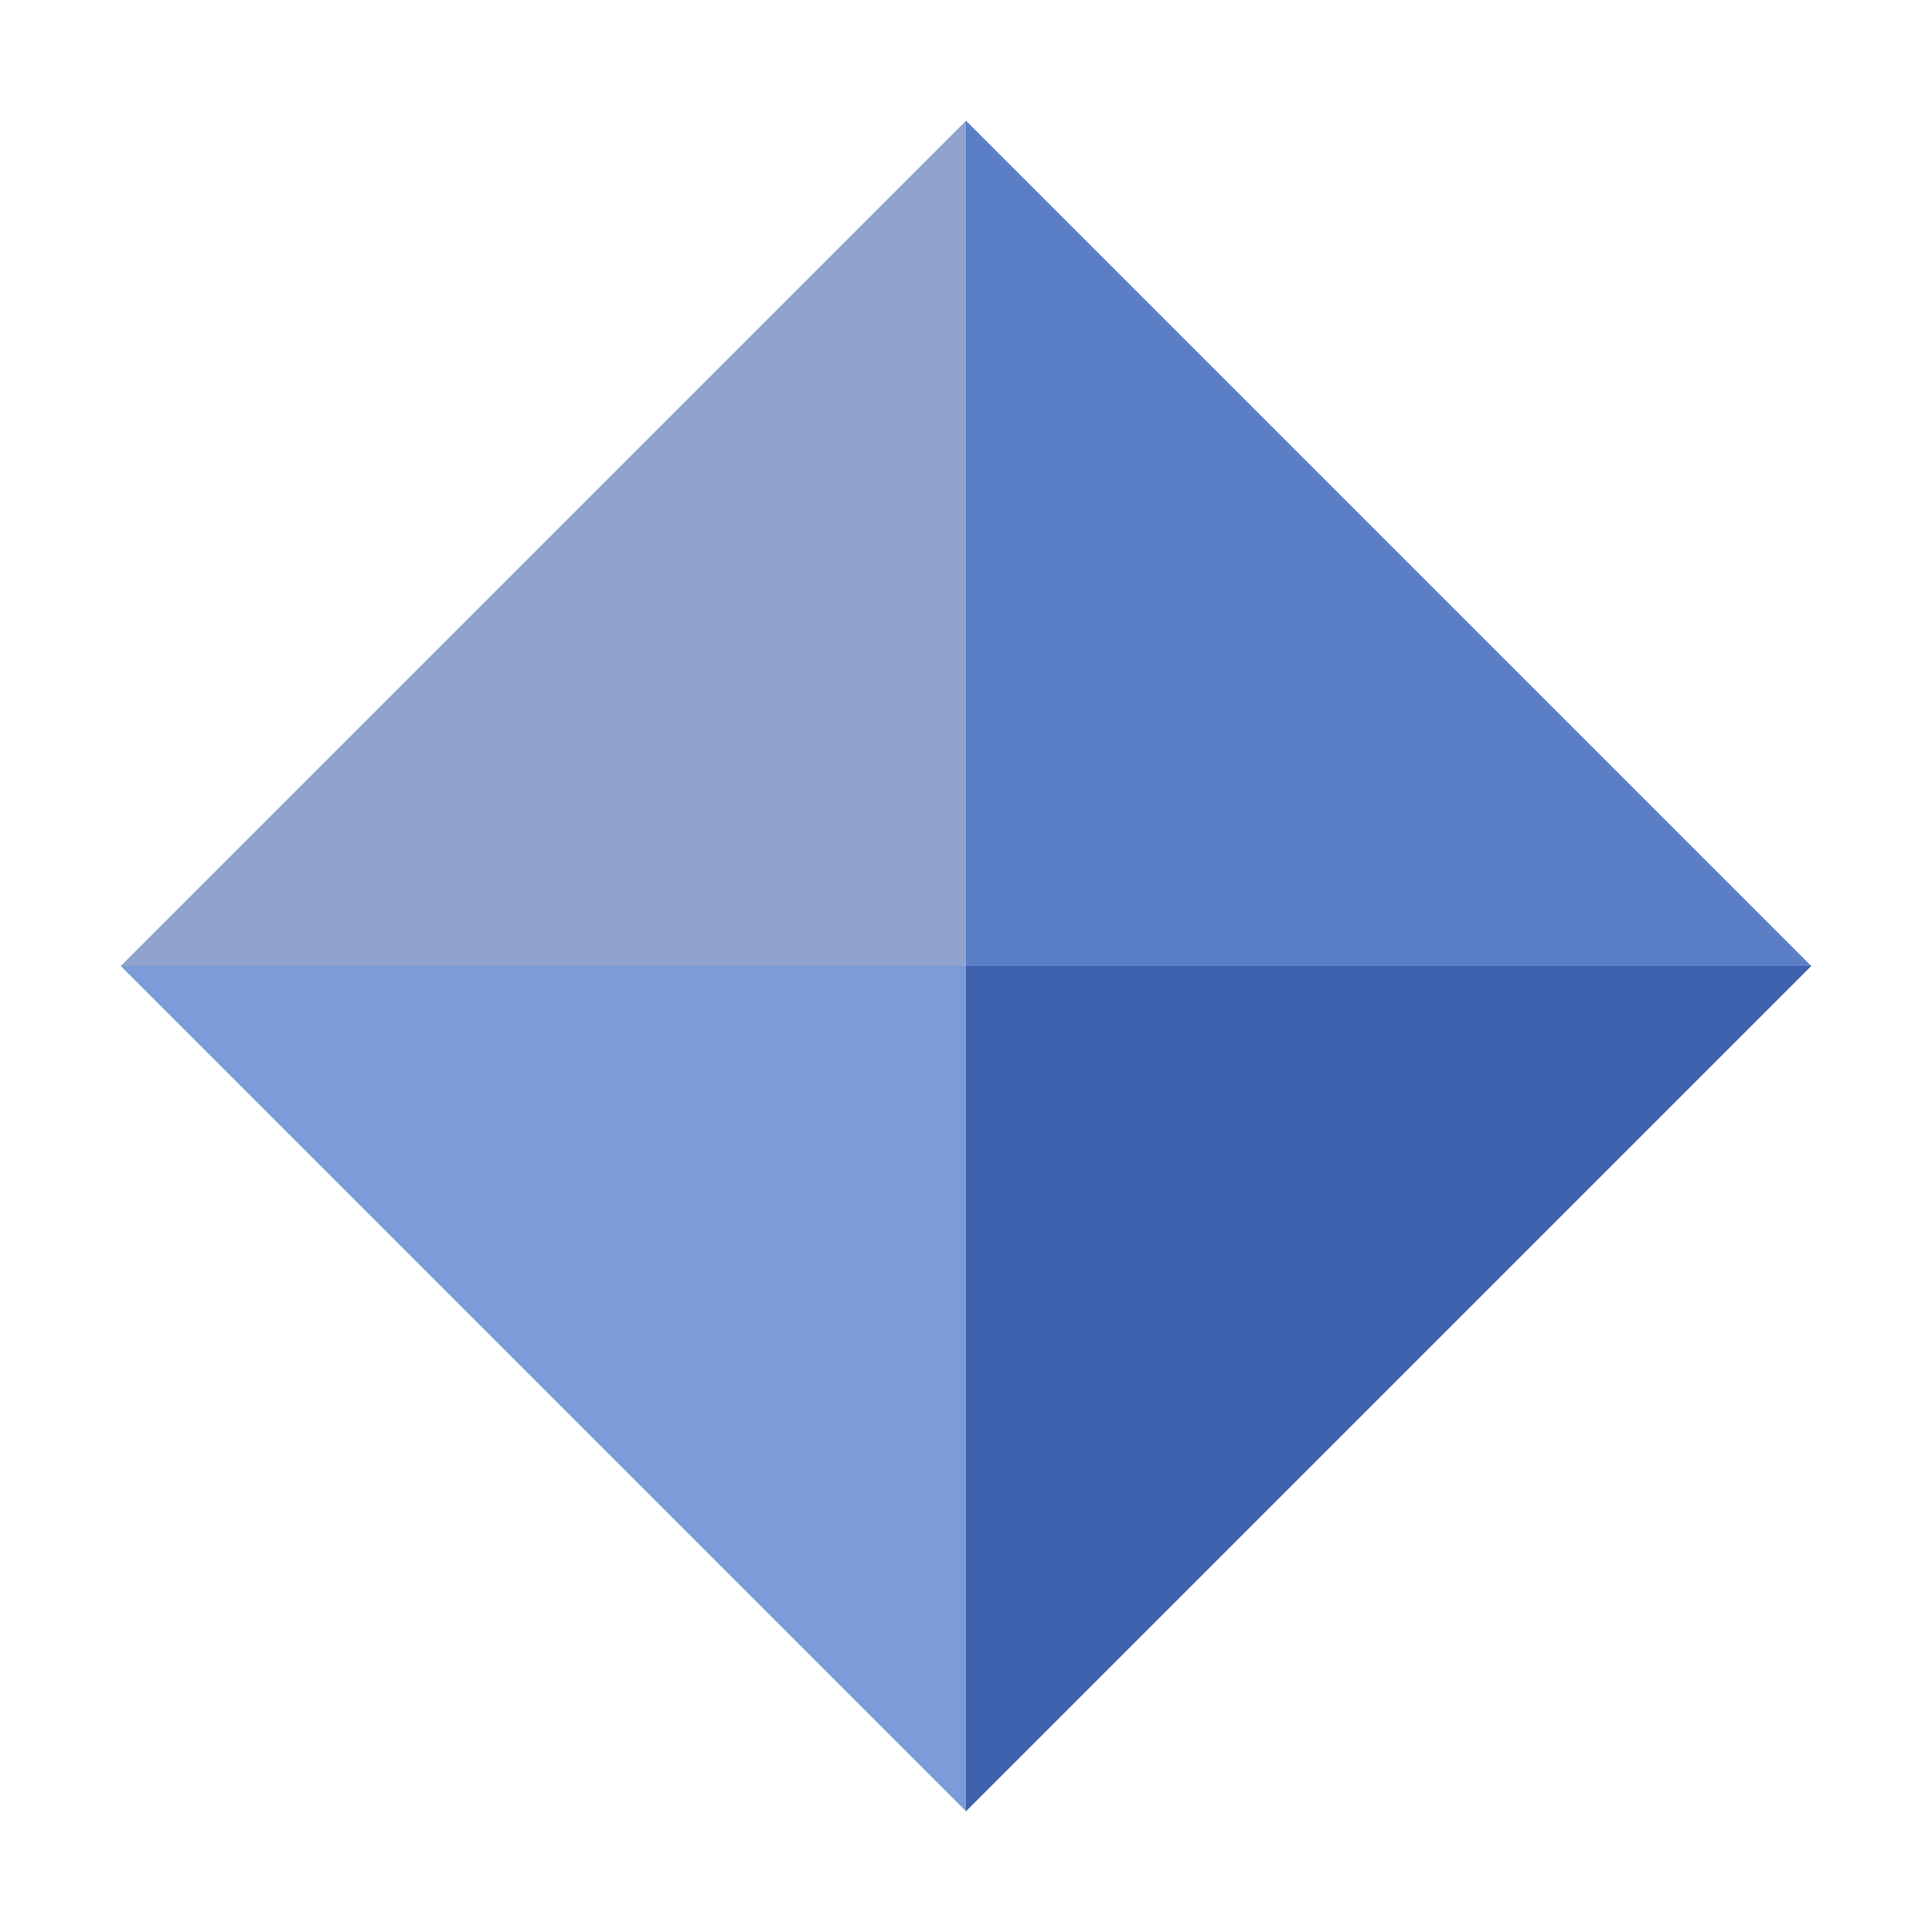
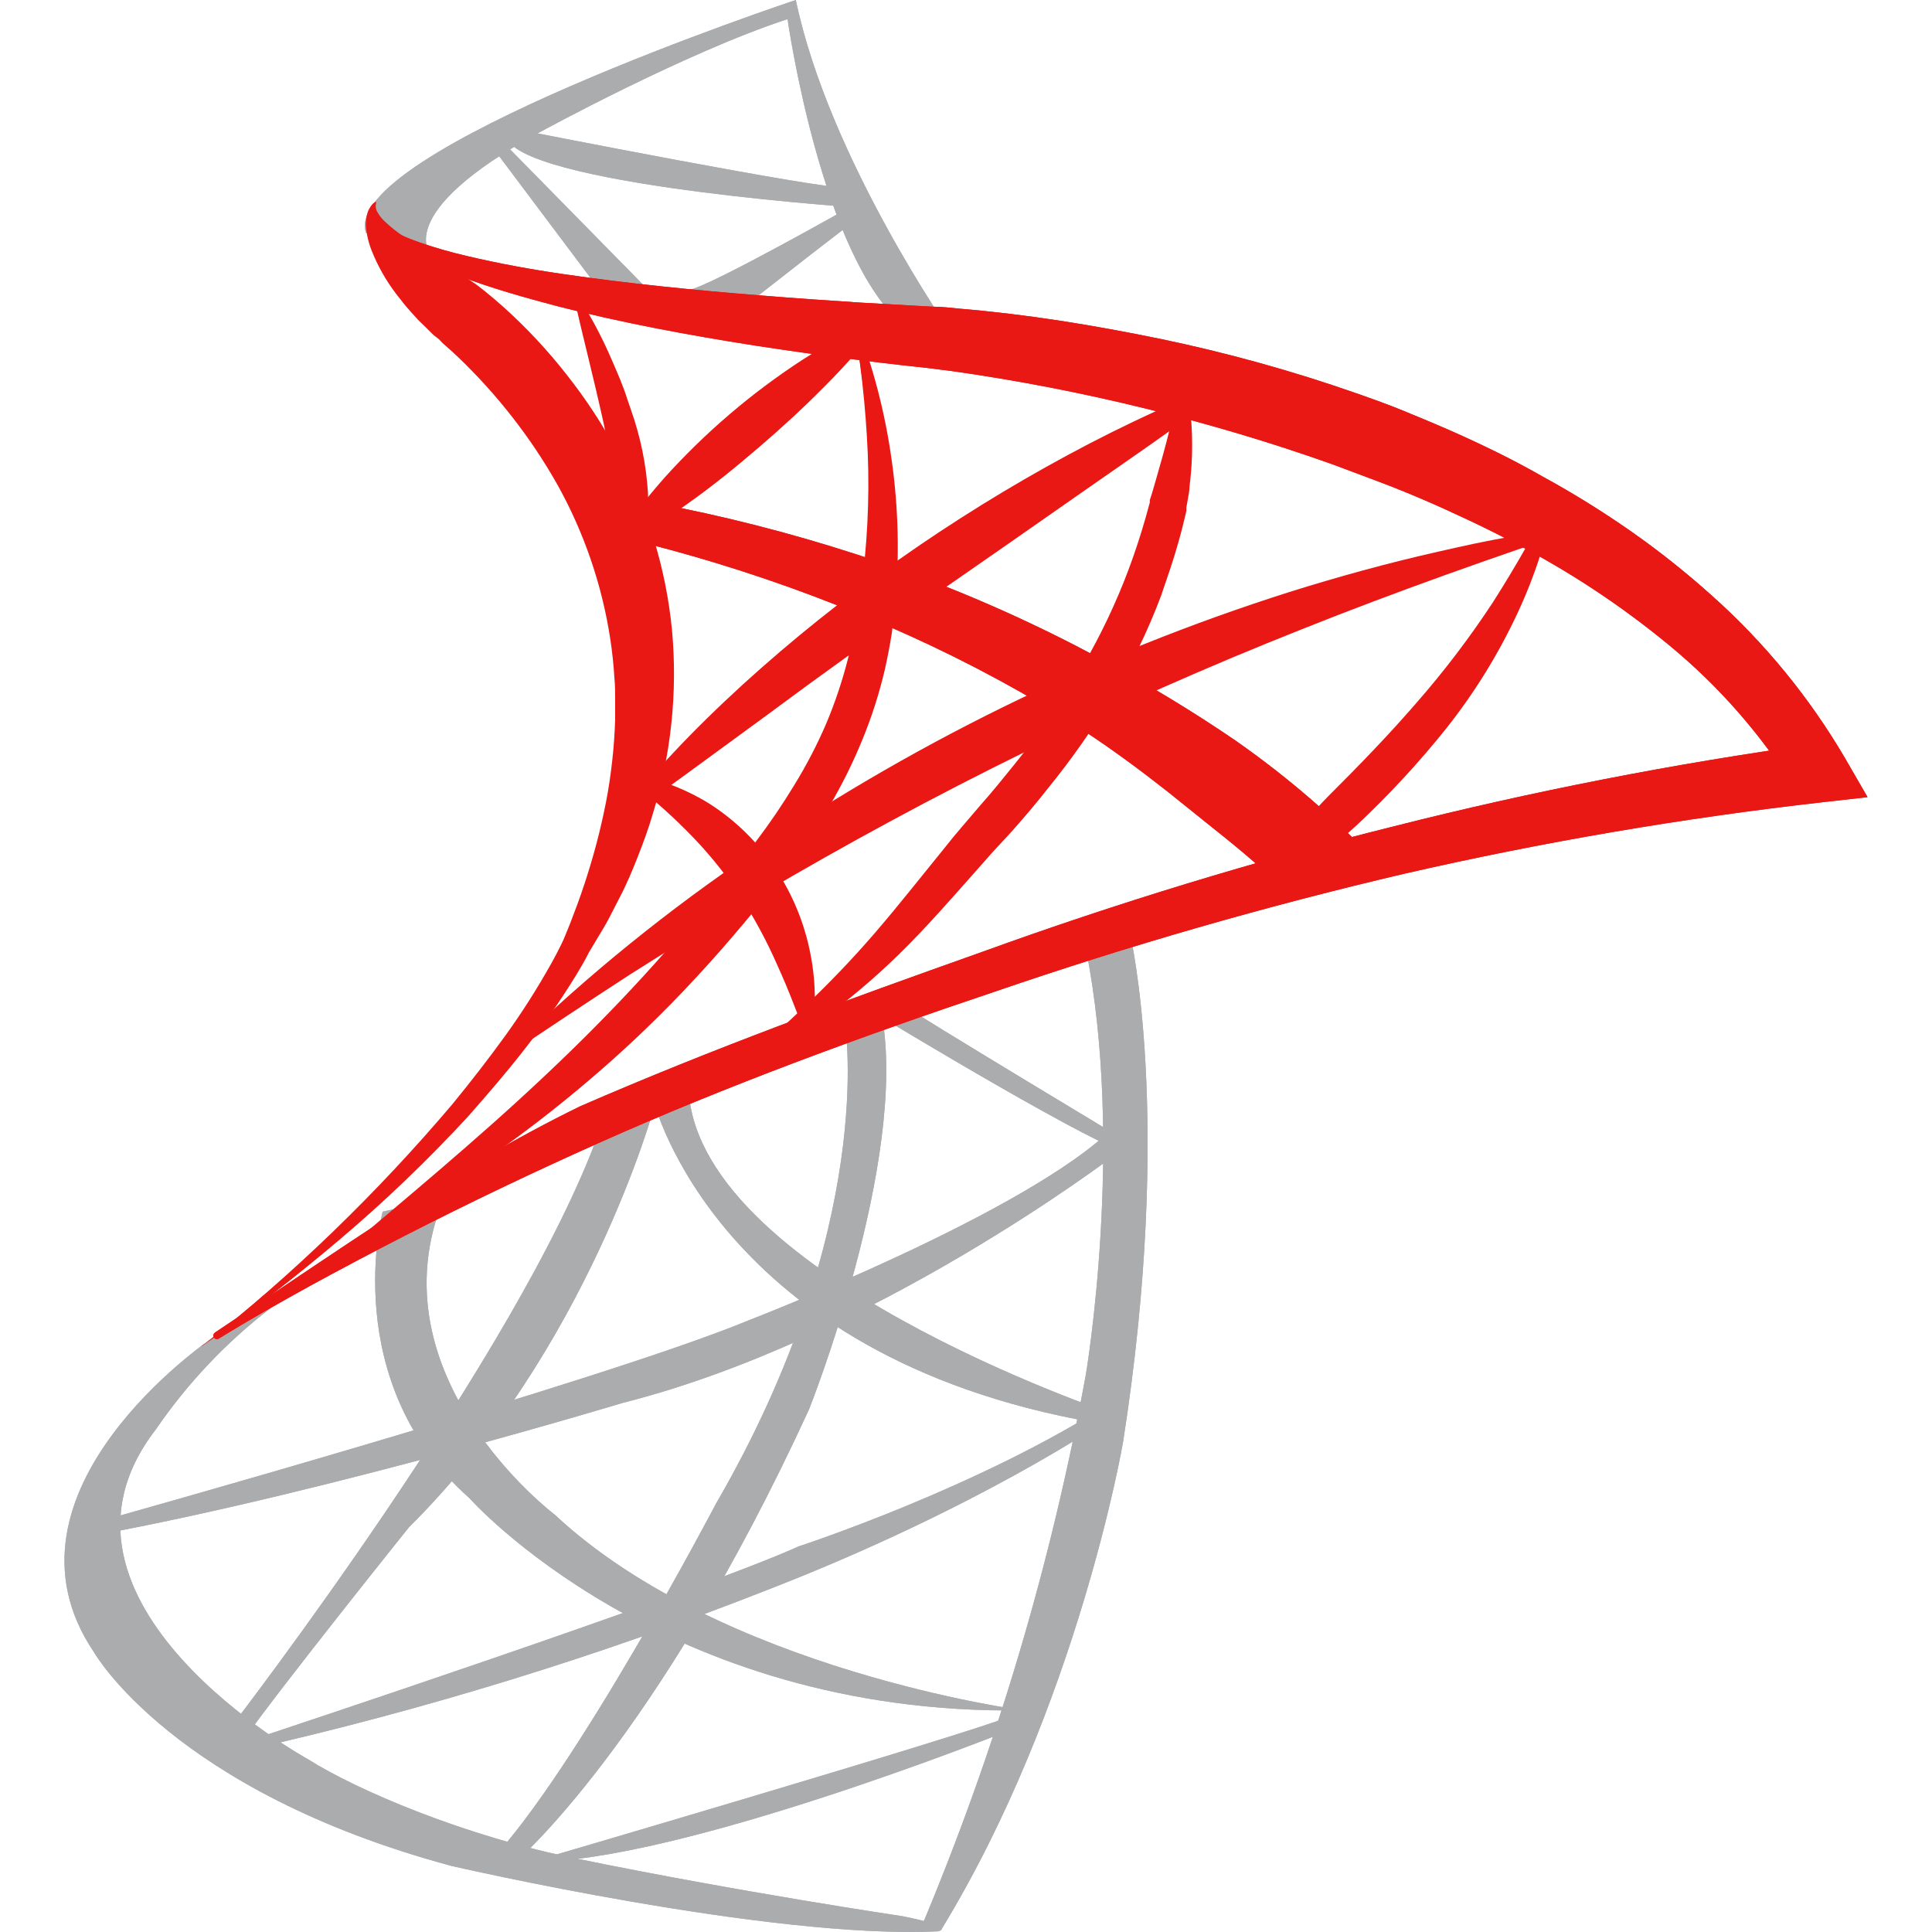
- <svg xmlns="http://www.w3.org/2000/svg" viewBox="0 0 1024 1024">
-   <path fill="#8FA3CC" d="M64 512 L512 64 L512 512 Z" />
-   <path fill="#5B7FC7" d="M512 64 L960 512 L512 512 Z" />
-   <path fill="#7B9BD9" d="M64 512 L512 512 L512 960 Z" />
-   <path fill="#3E62AD" d="M512 512 L960 512 L512 960 Z" />
+ <svg xmlns="http://www.w3.org/2000/svg" t="1791714860701" class="icon" viewBox="0 0 1024 1024" version="1.1" p-id="1260" width="32" height="32">
+   <path d="M111.666 709.79S-7.781 790.801 49.904 875.83c0 0 41.615 73.396 189.425 113.151 0 0 168.978 39.036 257.844 34.659 0 0 10.554-2.159-19.008-8.035 0 0-85.328-12.652-171.496-30.282-60.323-11.993-117.529-36.518-143.433-52.888 0 0-151.468-83.23-80.651-174.794a281.829 281.829 0 0 1 60.983-64.401" fill="#ABACAE" p-id="1261" />
+   <path d="M487.639 1023.041a1410.946 1410.946 0 0 0 87.907-294.602s20.687-122.086 0-225.583l23.326-8.215s23.386 97.261-3.658 269.837c0 0-23.985 140.015-96.542 258.623" fill="#ABACAE" p-id="1262" />
+   <path d="M496.993 1022.741a26.564 26.564 0 0 1-4.377 0.3c-4.317 0-4.377-2.099-4.377-2.099M54.641 805.792s264.26-73.755 341.793-105.836c0 0 149.609-57.685 194.162-102.898v15.291S462.454 710.15 330.054 743.55c0 0-154.227 46.712-275.413 69.378v-7.316z" fill="#ABACAE" p-id="1263" />
+   <path d="M124.139 913.067s151.168-196.321 193.083-312.351l29.502-13.912S311.765 715.307 216.723 809.51c0 0-67.879 84.669-86.887 111.652z m323.804-369.316s17.03 105.836-68.479 253.287c0 0-74.595 142.294-119.927 189.785h13.852s74.415-63.502 155.426-239.855c0 0 52.408-131.38 38.617-208.734z m-166.279 443.072s230.081-67.399 252.507-76.694V917.445s-175.154 70.098-252.507 69.378z" fill="#ABACAE" p-id="1264" />
+   <path d="M542.206 906.531s-159.803-21.167-248.13-103.677c0 0-97.801-73.695-58.764-167.898l-32.5 7.256s-23.985 89.946 45.992 151.828c0 0.06 102.178 115.37 293.402 112.492zM346.604 583.926s33.58 134.978 233.559 170.057l10.254-4.377s-225.523-75.194-225.523-175.454z" fill="#ABACAE" p-id="1265" />
+   <path d="M136.431 921.102s233.858-77.353 286.806-101.459c0 0 96.362-31.361 167.179-77.353l-5.996 11.693s-65.96 45.213-176.593 88.267a1899.95 1899.95 0 0 1-277.392 85.448z m333.578-380.29S585.859 610.91 599.891 611.63v-5.097S486.919 538.654 476.546 531.338z m34.239-364.16S439.308 83.949 421.799 0c0 0-241.594 80.291-227.862 123.345l29.982 14.691 4.917-2.279S205.749 113.931 286.041 70.098c0 0 77.353-42.334 131.38-59.964 0 0 17.989 127.003 62.062 162.801z" fill="#ABACAE" p-id="1266" />
+   <path d="M260.496 77.353l59.184 78.852 29.202 2.878-88.386-89.946z" fill="#ABACAE" p-id="1267" />
+   <path d="M447.943 109.494s-187.566-13.132-179.531-40.176h9.474s160.163 31.601 170.057 29.982z m-51.929 51.809s56.426-44.433 58.644-45.213l-3.658-6.596s-71.956 40.775-85.208 44.073 30.222 7.735 30.222 7.735zM111.666 709.79S-7.781 790.801 49.904 875.83c0 0 41.615 73.396 189.425 113.151 0 0 168.978 39.036 257.844 34.659 0 0 10.554-2.159-19.008-8.035 0 0-85.328-12.652-171.496-30.282-60.323-11.993-117.529-36.518-143.433-52.888 0 0-151.468-83.23-80.651-174.794a281.829 281.829 0 0 1 60.983-64.401" fill="#ABACAE" p-id="1268" />
+   <path d="M487.639 1023.041a1410.946 1410.946 0 0 0 87.907-294.602s20.687-122.086 0-225.583l23.326-8.215s23.386 97.261-3.658 269.837c0 0-23.985 140.015-96.542 258.623" fill="#ABACAE" p-id="1269" />
+   <path d="M496.993 1022.741a26.564 26.564 0 0 1-4.377 0.3c-4.317 0-4.377-2.099-4.377-2.099M54.641 805.792s264.26-73.755 341.793-105.836c0 0 149.609-57.685 194.162-102.898v15.291S462.454 710.15 330.054 743.55c0 0-154.227 46.712-275.413 69.378v-7.316z" fill="#ABACAE" p-id="1270" />
+   <path d="M124.139 913.067s151.168-196.321 193.083-312.351l29.502-13.912S311.765 715.307 216.723 809.51c0 0-67.879 84.669-86.887 111.652z m323.804-369.316s17.03 105.836-68.479 253.287c0 0-74.595 142.294-119.927 189.785h13.852s74.415-63.502 155.426-239.855c0 0 52.408-131.38 38.617-208.734z m-166.279 443.072s230.081-67.399 252.507-76.694V917.445s-175.154 70.098-252.507 69.378z" fill="#ABACAE" p-id="1271" />
+   <path d="M542.206 906.531s-159.803-21.167-248.13-103.677c0 0-97.801-73.695-58.764-167.898l-32.5 7.256s-23.985 89.946 45.992 151.828c0 0.06 102.178 115.37 293.402 112.492zM346.604 583.926s33.58 134.978 233.559 170.057l10.254-4.377s-225.523-75.194-225.523-175.454z" fill="#ABACAE" p-id="1272" />
+   <path d="M136.431 921.102s233.858-77.353 286.806-101.459c0 0 96.362-31.361 167.179-77.353l-5.996 11.693s-65.96 45.213-176.593 88.267a1899.95 1899.95 0 0 1-277.392 85.448z m333.578-380.29S585.859 610.91 599.891 611.63v-5.097S486.919 538.654 476.546 531.338z m34.239-364.16S439.308 83.949 421.799 0c0 0-241.594 80.291-227.862 123.345l29.982 14.691 4.917-2.279S205.749 113.931 286.041 70.098c0 0 77.353-42.334 131.38-59.964 0 0 17.989 127.003 62.062 162.801z" fill="#ABACAE" p-id="1273" />
+   <path d="M260.496 77.353l59.184 78.852 29.202 2.878-88.386-89.946z" fill="#ABACAE" p-id="1274" />
+   <path d="M447.943 109.494s-187.566-13.132-179.531-40.176h9.474s160.163 31.601 170.057 29.982z m-51.929 51.809s56.426-44.433 58.644-45.213l-3.658-6.596s-71.956 40.775-85.208 44.073 30.222 7.735 30.222 7.735z" fill="#ABACAE" p-id="1275" />
+   <path d="M113.885 706.312c63.202-41.975 125.504-86.708 193.563-119.927C378.265 555.564 447.943 530.319 521.039 504.355a2202.586 2202.586 0 0 1 217.488-66.32 2070.127 2070.127 0 0 1 224.024-43.773l-11.453 23.386a312.351 312.351 0 0 0-65.96-75.314 464.359 464.359 0 0 0-84.789-55.766c-7.555-3.958-15.231-7.735-22.906-11.333s-15.531-7.196-23.386-10.554-15.83-6.596-23.985-9.654-16.07-5.996-23.985-8.995a1002.233 1002.233 0 0 0-99.18-29.562 1032.875 1032.875 0 0 0-101.938-19.728l-12.652-1.619-13.192-1.439c-8.815-1.019-17.629-2.039-26.384-3.178-17.449-2.159-34.779-4.617-52.768-7.376-35.079-5.517-70.098-11.993-104.637-20.867-8.635-2.279-17.21-4.617-25.784-7.196s-17.03-5.337-25.425-8.575a237.456 237.456 0 0 1-24.765-10.734 106.076 106.076 0 0 1-11.993-6.956 50.909 50.909 0 0 1-5.457-4.197 33.939 33.939 0 0 1-2.578-2.518c-0.36-0.48-0.78-0.899-1.139-1.439a6.776 6.776 0 0 1-0.6-0.78v-0.48a2.279 2.279 0 0 1-0.3-0.66 1.859 1.859 0 0 1 0.959-2.459 1.919 1.919 0 0 1 2.518 0.959l0.48 0.48 1.079 0.959a23.985 23.985 0 0 0 2.518 1.799 48.75 48.75 0 0 0 5.457 3.058 107.575 107.575 0 0 0 11.993 4.917 237.336 237.336 0 0 0 24.945 7.196c16.91 4.018 34.059 7.136 51.389 9.654 34.539 5.037 69.378 8.515 104.277 11.273 17.449 1.439 34.959 2.638 52.468 3.778l26.204 1.499 13.192 0.72c4.617 0 9.114 0.6 13.612 1.019 17.989 1.499 35.978 3.718 53.548 6.416s35.379 5.996 52.948 9.594a820.063 820.063 0 0 1 103.977 28.843c8.515 2.998 17.03 5.996 25.425 9.474s16.73 6.896 25.005 10.554 16.49 7.495 24.645 11.513 16.19 8.335 23.985 12.772a499.857 499.857 0 0 1 46.832 29.082 453.565 453.565 0 0 1 43.054 34.299A357.863 357.863 0 0 1 977.842 401.757l11.993 20.747-23.446 2.638a2001.828 2001.828 0 0 0-221.866 37.897 2245.88 2245.88 0 0 0-217.069 62.482c-71.417 23.985-141.694 49.71-210.533 80.471q-51.629 23.026-101.938 48.75-25.185 12.892-50.01 26.444c-16.55 9.114-32.98 18.409-48.99 28.303a1.919 1.919 0 0 1-2.638-0.66 1.919 1.919 0 0 1 0.6-2.518z" fill="#EA1814" p-id="1276" />
+   <path d="M106.989 713.568c23.985-19.188 47.971-39.276 70.158-60.503A796.678 796.678 0 0 0 240.648 585.845c9.894-11.993 19.368-23.985 28.303-36.338a414.829 414.829 0 0 0 24.705-38.497c1.799-3.298 3.598-6.596 5.217-9.954l0.6-1.259 0.66-1.379 1.139-2.698 2.219-5.217c1.439-3.538 2.878-7.076 4.197-10.614s2.698-7.076 3.898-10.674c2.518-7.136 4.737-14.331 6.776-21.587s3.718-14.511 5.277-21.827 2.638-14.631 3.538-22.007 1.499-14.751 1.799-22.127v-11.033-10.973c-0.36-7.316-1.079-14.571-2.159-21.827a242.553 242.553 0 0 0-28.123-82.39 284.888 284.888 0 0 0-23.985-36.698 286.806 286.806 0 0 0-29.562-32.5c-2.638-2.459-5.277-4.917-8.035-7.196l-2.039-1.739-1.859-1.439-0.6-0.48-0.54-0.48-1.139-1.019-2.219-2.099-4.317-4.137c-1.439-1.439-2.818-2.938-4.197-4.377-2.818-2.938-5.397-5.996-7.975-9.294A98.4 98.4 0 0 1 198.374 131.92a44.553 44.553 0 0 1-3.478-12.832 18.589 18.589 0 0 1 0.48-7.016 11.993 11.993 0 0 1 1.499-3.178 5.457 5.457 0 0 1 2.578-2.099 6.596 6.596 0 0 0 0 5.337 19.248 19.248 0 0 0 2.698 4.317 59.124 59.124 0 0 0 7.735 7.675c5.457 4.677 11.393 8.995 17.449 13.252 2.938 2.219 5.996 4.257 9.055 6.476l4.557 3.178 4.557 3.238 4.137 2.878 1.439 1.079 1.319 0.959 2.459 1.979c3.238 2.578 6.356 5.277 9.414 8.035a274.394 274.394 0 0 1 33.22 35.618 271.396 271.396 0 0 1 26.744 40.775 258.983 258.983 0 0 1 18.949 45.093 246.751 246.751 0 0 1 9.774 47.971 253.826 253.826 0 0 1-9.474 95.942c-2.219 7.735-4.917 15.291-7.735 22.726s-5.996 14.691-9.414 21.827c-1.739 3.598-3.478 7.136-5.337 10.614s-3.718 6.956-5.637 10.374l-2.998 5.157-1.439 2.518-0.6 1.199-0.72 1.319c-1.859 3.598-3.898 7.016-5.996 10.374a412.97 412.97 0 0 1-26.744 38.617c-9.534 12.412-19.548 24.285-29.982 35.978A859.58 859.58 0 0 1 106.989 713.568z" fill="#EA1814" p-id="1277" />
+   <path d="M670.108 461.72c-13.072-11.993-27.943-23.266-41.615-34.419s-27.763-21.887-42.334-32.081c-7.316-5.037-14.691-9.954-22.247-14.691s-15.231-9.234-22.906-13.672a744.869 744.869 0 0 0-96.841-45.872A842.49 842.49 0 0 0 341.567 287.826c-34.899-9.114-31.661-28.003 4.737-21.407A863.477 863.477 0 0 1 453.939 293.822a776.23 776.23 0 0 1 103.437 41.975c8.395 4.137 16.73 8.395 24.945 12.892s16.49 8.935 24.585 13.672c16.25 9.414 32.201 19.428 47.671 29.982a488.644 488.644 0 0 1 44.433 34.959q10.614 9.354 20.628 19.428" fill="#EA1814" p-id="1278" />
+   <path d="M451.661 165.98a333.758 333.758 0 0 1 19.068 73.396 336.936 336.936 0 0 1 2.279 76.574c-0.6 6.416-1.319 12.772-2.279 19.188-0.48 3.178-1.019 6.356-1.619 9.474s-1.319 6.356-2.039 9.534a242.433 242.433 0 0 1-11.993 37.118 272.775 272.775 0 0 1-17.27 34.839 368.837 368.837 0 0 1-21.467 32.081c-7.615 10.314-15.71 20.148-23.985 29.982s-16.43 19.128-25.065 28.543A660.62 660.62 0 0 1 313.084 569.655a745.109 745.109 0 0 1-59.964 46.712c-10.314 7.316-20.807 14.331-31.421 21.167L205.869 647.608c-5.457 3.238-10.793 6.476-16.31 9.594l14.631-11.993 14.571-11.993c9.714-7.975 19.308-16.01 28.902-23.985 19.068-16.25 37.717-32.86 55.646-50.13s35.199-35.139 51.749-53.967c4.078-4.617 8.155-9.354 11.993-14.091l11.993-14.211c7.975-9.534 15.71-19.248 23.086-29.082a353.006 353.006 0 0 0 20.568-30.522 254.366 254.366 0 0 0 16.61-32.44 245.072 245.072 0 0 0 11.573-34.479c0.72-2.938 1.439-5.996 2.099-8.875s1.139-5.996 1.739-8.995c1.139-5.996 2.099-11.993 2.938-17.989a399.958 399.958 0 0 0 3.058-73.935 514.668 514.668 0 0 0-9.474-74.355z m175.394 32.56c0.6 2.399 1.019 4.857 1.499 7.256s0.72 4.917 1.019 7.376c0.6 4.917 0.899 9.894 1.019 14.811a182.649 182.649 0 0 1-1.859 29.982c-0.3 2.518-0.72 4.917-1.139 7.376l-0.66 3.658v1.859l-0.42 1.799c-1.139 4.797-2.399 9.594-3.778 14.331-2.638 9.594-5.996 19.008-9.234 28.303a329.441 329.441 0 0 1-25.904 53.608 431.319 431.319 0 0 1-34.119 48.451c-5.996 7.615-12.472 15.171-18.889 22.546l-9.654 10.853-9.534 10.853c-6.416 7.256-12.712 14.571-19.308 21.827-3.238 3.658-6.596 7.256-9.894 10.793s-6.836 7.076-10.314 10.554a378.131 378.131 0 0 1-44.793 38.257c-7.915 5.996-15.95 11.213-23.985 16.43-4.078 2.638-8.275 5.157-12.412 7.675s-8.395 4.917-12.712 7.256l11.153-9.414c3.718-3.118 7.435-5.996 11.093-9.414 7.316-6.356 14.571-12.712 21.647-19.248a518.266 518.266 0 0 0 40.176-41.015c12.592-14.331 24.525-29.442 36.878-44.493 3.058-3.778 5.996-7.495 9.354-11.213l9.414-11.093c5.996-7.256 12.412-14.571 18.349-22.067A452.666 452.666 0 0 0 572.308 359.782a332.259 332.259 0 0 0 25.185-50.669c3.478-8.755 6.596-17.989 9.354-26.804 1.379-4.497 2.638-9.055 3.898-13.672l0.42-1.739v-1.679l0.959-3.418 1.979-6.836c2.459-9.114 4.797-18.349 6.836-27.703 1.019-4.737 1.979-9.414 2.878-14.151 0.48-2.399 0.899-4.797 1.319-7.196l1.379-7.256z m197.88 61.043a276.373 276.373 0 0 1-22.426 65.96 314.63 314.63 0 0 1-37.597 59.184 504.115 504.115 0 0 1-47.431 51.089q-12.532 11.693-25.964 22.486c-4.557 3.658-9.174 7.136-13.912 10.494a146.791 146.791 0 0 1-15.051 9.294c2.998-5.157 5.996-10.014 9.594-14.811s6.776-9.354 10.374-13.912a313.73 313.73 0 0 1 22.906-25.964c16.19-16.01 31.961-32.26 46.652-49.35a456.144 456.144 0 0 0 40.296-53.967c5.996-9.594 11.993-19.368 17.09-29.442s10.254-20.807 15.411-31.061z" fill="#EA1814" p-id="1279" />
+   <path d="M266.253 561.26a937.352 937.352 0 0 1 125.924-102.358 1147.525 1147.525 0 0 1 291.663-143.193 975.609 975.609 0 0 1 158.064-37.537c-51.569 16.43-102.538 33.64-152.488 53.188S590.536 372.255 542.446 395.76s-95.162 49.41-141.095 77.053S310.506 530.139 266.253 561.26zM322.019 440.014c5.457-6.896 11.153-13.552 17.03-20.088s11.993-12.952 17.989-19.308c12.293-12.592 25.005-24.645 38.137-36.398A913.187 913.187 0 0 1 477.925 298.859a966.915 966.915 0 0 1 89.226-55.946c15.351-8.455 30.941-16.55 46.772-23.985 7.915-3.778 15.89-7.435 23.985-10.913s16.19-6.896 24.405-10.014c-7.136 5.157-14.271 10.194-21.527 15.111L619.139 227.862l-43.294 29.262q-43.174 29.262-85.748 59.004T405.968 377.052c-13.972 10.314-27.823 20.807-41.975 31.301l-20.867 15.83q-10.374 7.975-21.107 15.83z m1.139-147.091c2.159-3.538 4.437-6.896 6.836-10.194s4.857-6.476 7.376-9.654c5.097-5.996 10.374-12.412 15.83-17.989a426.102 426.102 0 0 1 34.779-33.7A411.051 411.051 0 0 1 426.476 191.884c6.656-4.497 13.492-8.815 20.508-12.892 3.538-1.979 7.076-3.958 10.674-5.996s7.256-3.658 11.093-5.277c-2.518 3.238-5.217 6.356-7.915 9.414s-5.397 5.996-8.155 8.935C447.163 192.304 441.467 197.88 435.95 203.877c-11.513 11.093-23.326 21.707-35.379 32.021s-24.405 20.388-37.118 29.982c-6.356 4.797-12.832 9.534-19.428 14.151-3.358 2.279-6.656 4.557-10.074 6.716s-7.016 4.137-10.614 6.176z" fill="#EA1814" p-id="1280" />
+   <path d="M113.885 706.312c63.202-41.975 125.504-86.708 193.563-119.927C378.265 555.564 447.943 530.319 521.039 504.355a2202.586 2202.586 0 0 1 217.488-66.32 2070.127 2070.127 0 0 1 224.024-43.773l-11.453 23.386a312.351 312.351 0 0 0-65.96-75.314 464.359 464.359 0 0 0-84.789-55.766c-7.555-3.958-15.231-7.735-22.906-11.333s-15.531-7.196-23.386-10.554-15.83-6.596-23.985-9.654-16.07-5.996-23.985-8.995a1002.233 1002.233 0 0 0-99.18-29.562 1032.875 1032.875 0 0 0-101.938-19.728l-12.652-1.619-13.192-1.439c-8.815-1.019-17.629-2.039-26.384-3.178-17.449-2.159-34.779-4.617-52.768-7.376-35.079-5.517-70.098-11.993-104.637-20.867-8.635-2.279-17.21-4.617-25.784-7.196s-17.03-5.337-25.425-8.575a237.456 237.456 0 0 1-24.765-10.734 106.076 106.076 0 0 1-11.993-6.956 50.909 50.909 0 0 1-5.457-4.197 33.939 33.939 0 0 1-2.578-2.518c-0.36-0.48-0.78-0.899-1.139-1.439a6.776 6.776 0 0 1-0.6-0.78v-0.48a2.279 2.279 0 0 1-0.3-0.66 1.859 1.859 0 0 1 0.959-2.459 1.919 1.919 0 0 1 2.518 0.959l0.48 0.48 1.079 0.959a23.985 23.985 0 0 0 2.518 1.799 48.75 48.75 0 0 0 5.457 3.058 107.575 107.575 0 0 0 11.993 4.917 237.336 237.336 0 0 0 24.945 7.196c16.91 4.018 34.059 7.136 51.389 9.654 34.539 5.037 69.378 8.515 104.277 11.273 17.449 1.439 34.959 2.638 52.468 3.778l26.204 1.499 13.192 0.72c4.617 0 9.114 0.6 13.612 1.019 17.989 1.499 35.978 3.718 53.548 6.416s35.379 5.996 52.948 9.594a820.063 820.063 0 0 1 103.977 28.843c8.515 2.998 17.03 5.996 25.425 9.474s16.73 6.896 25.005 10.554 16.49 7.495 24.645 11.513 16.19 8.335 23.985 12.772a499.857 499.857 0 0 1 46.832 29.082 453.565 453.565 0 0 1 43.054 34.299A357.863 357.863 0 0 1 977.842 401.757l11.993 20.747-23.446 2.638a2001.828 2001.828 0 0 0-221.866 37.897 2245.88 2245.88 0 0 0-217.069 62.482c-71.417 23.985-141.694 49.71-210.533 80.471q-51.629 23.026-101.938 48.75-25.185 12.892-50.01 26.444c-16.55 9.114-32.98 18.409-48.99 28.303a1.919 1.919 0 0 1-2.638-0.66 1.919 1.919 0 0 1 0.6-2.518z" fill="#EA1814" p-id="1281" />
+   <path d="M106.989 713.568A927.099 927.099 0 0 0 239.869 585.126q14.751-17.989 28.063-36.338a396.06 396.06 0 0 0 24.465-38.497c1.799-3.238 3.538-6.536 5.157-9.894l1.259-2.698 1.079-2.638 2.159-5.277c1.379-3.538 2.698-7.076 4.018-10.614s2.518-7.136 3.718-10.674c2.339-7.136 4.497-14.331 6.416-21.587s3.538-14.451 4.977-21.707 2.459-14.511 3.298-21.887 1.319-14.571 1.559-21.827V370.576c0-3.658 0-7.256-0.36-10.853-0.42-7.196-1.199-14.391-2.279-21.467a244.052 244.052 0 0 0-27.823-81.131 287.826 287.826 0 0 0-23.985-35.978 296.161 296.161 0 0 0-29.082-32.141c-2.578-2.459-5.217-4.797-7.915-7.136l-1.859-1.979-1.739-1.379-0.78-0.6-0.54-0.48-1.139-1.079L226.077 173.895l-4.377-4.257-4.137-4.557c-2.758-2.998-5.277-6.356-7.855-9.654a95.942 95.942 0 0 1-12.652-22.426 45.153 45.153 0 0 1-3.118-13.072 20.448 20.448 0 0 1 0.899-7.316 10.554 10.554 0 0 1 1.739-3.238 5.996 5.996 0 0 1 2.878-2.039 5.996 5.996 0 0 0 0.72 5.277 20.148 20.148 0 0 0 3.058 4.078 74.835 74.835 0 0 0 8.035 6.776c5.996 4.257 11.993 8.215 17.989 11.993 2.998 2.099 5.996 4.018 9.174 5.996l4.617 2.998 4.617 3.118 4.018 2.698 1.559 1.139 1.319 1.019 2.518 1.979c3.238 2.638 6.476 5.337 9.594 8.155a280.63 280.63 0 0 1 33.64 35.978A273.075 273.075 0 0 1 327.356 239.855a259.643 259.643 0 0 1 19.128 45.752 245.192 245.192 0 0 1 9.714 48.631 251.848 251.848 0 0 1-10.194 97.141c-2.279 7.735-5.037 15.291-7.975 22.726s-5.996 14.811-9.774 21.947c-1.799 3.538-3.598 7.076-5.457 10.614s-3.898 6.896-5.996 10.314l-3.058 5.157-1.499 2.459-1.319 2.578c-1.919 3.598-3.958 7.016-5.996 10.374a419.746 419.746 0 0 1-26.984 38.677c-9.594 12.353-19.728 23.985-29.982 35.678A768.195 768.195 0 0 1 180.505 656.602q-35.319 29.982-73.515 56.726z" fill="#EA1814" p-id="1282" />
+   <path d="M670.108 461.72c-13.072-11.993-27.943-23.266-41.615-34.419s-27.763-21.887-42.334-32.081c-7.316-5.037-14.691-9.954-22.247-14.691s-15.231-9.234-22.906-13.672a744.869 744.869 0 0 0-96.841-45.872A842.49 842.49 0 0 0 341.567 287.826c-34.899-9.114-31.661-28.003 4.737-21.407A863.477 863.477 0 0 1 453.939 293.822a776.23 776.23 0 0 1 103.437 41.975c8.395 4.137 16.73 8.395 24.945 12.892s16.49 8.935 24.585 13.672c16.25 9.414 32.201 19.428 47.671 29.982a488.644 488.644 0 0 1 44.433 34.959q10.614 9.354 20.628 19.428" fill="#EA1814" p-id="1283" />
+   <path d="M451.661 165.98A322.125 322.125 0 0 1 471.928 239.255a329.8 329.8 0 0 1 2.878 76.873c-0.54 6.476-1.259 12.892-2.099 19.308a324.452 324.452 0 0 1-3.658 19.188 244.472 244.472 0 0 1-11.993 37.477 268.757 268.757 0 0 1-17.389 35.079 368.837 368.837 0 0 1-21.527 32.32c-7.675 10.314-15.77 20.208-23.985 29.982s-16.43 19.188-25.125 28.543a645.389 645.389 0 0 1-54.987 52.948 690.482 690.482 0 0 1-60.323 46.292q-15.531 10.793-31.721 20.747l-15.95 9.594c-5.457 3.118-10.913 5.996-16.49 9.294l28.843-24.405c9.594-8.095 19.068-16.31 28.543-24.525 18.889-16.43 37.357-33.22 55.167-50.549s34.959-35.259 51.389-53.967c4.078-4.677 8.095-9.354 11.993-14.151s8.155-9.414 11.993-14.211q11.993-14.151 23.086-28.962a347.31 347.31 0 0 0 20.388-29.982 254.246 254.246 0 0 0 16.85-32.38 243.573 243.573 0 0 0 11.513-34.179c0.78-2.878 1.439-5.996 2.099-8.755s1.199-5.996 1.799-8.935c1.139-5.996 2.159-11.993 2.998-17.989A412.73 412.73 0 0 0 459.936 240.454a553.765 553.765 0 0 0-8.275-74.475z m175.394 32.56a126.583 126.583 0 0 1 4.617 29.322 172.576 172.576 0 0 1-1.199 29.982c0 2.518-0.66 4.977-1.019 7.435l-0.66 3.718v1.859l-0.42 1.799c-1.139 4.797-2.339 9.654-3.718 14.451-2.638 9.594-5.996 19.068-9.174 28.423a331.539 331.539 0 0 1-26.084 53.967 422.204 422.204 0 0 1-34.239 48.691c-5.996 7.675-12.472 15.231-19.008 22.606L525.896 451.886l-9.534 10.793c-12.832 14.451-25.664 29.202-39.816 43.054a370.396 370.396 0 0 1-45.393 37.837c-7.975 5.697-16.13 11.033-24.525 16.13S390.078 569.655 381.383 574.152c14.631-12.952 29.262-25.664 43.174-38.916a524.862 524.862 0 0 0 39.636-41.315c12.412-14.451 24.285-29.562 36.578-44.673 2.998-3.778 5.996-7.495 9.294-11.273s6.356-7.495 9.474-11.093C525.896 419.746 531.892 412.31 537.888 404.875a451.766 451.766 0 0 0 32.68-46.292 339.454 339.454 0 0 0 25.125-50.31q5.217-13.132 9.354-26.624c1.379-4.497 2.698-9.055 3.898-13.612l0.48-1.739V265.04l1.079-3.358 1.979-6.776c2.638-9.055 5.157-17.989 7.495-27.463s4.377-18.709 6.716-28.483z m197.88 61.043a260.842 260.842 0 0 1-21.167 66.56 307.374 307.374 0 0 1-37.237 59.964 489.963 489.963 0 0 1-47.551 51.389c-8.395 7.675-17.15 15.051-26.384 22.067-4.617 3.478-9.354 6.836-14.331 10.014a123.705 123.705 0 0 1-15.71 8.635 175.993 175.993 0 0 1 8.875-15.471c3.178-4.917 6.476-9.714 9.954-14.331a257.004 257.004 0 0 1 22.606-26.384c16.07-16.01 31.781-32.201 46.472-49.17a485.346 485.346 0 0 0 40.715-53.488 651.146 651.146 0 0 0 33.76-59.544z" fill="#EA1814" p-id="1284" />
+   <path d="M266.253 561.26q14.211-14.571 29.322-28.243t30.761-26.624q31.421-25.964 65.001-49.17a1095.237 1095.237 0 0 1 292.023-143.433c25.964-8.155 52.168-15.351 78.672-21.347 13.252-2.998 26.504-5.996 39.876-8.155s26.744-4.437 40.236-5.996l-38.377 13.192c-12.772 4.437-25.485 8.875-38.137 13.432-25.305 9.114-50.429 18.529-75.314 28.483Q615.841 362.9 543.885 398.219T402.43 474.553q-34.599 20.388-68.539 41.975c-22.666 14.691-45.093 29.682-67.639 44.733zM322.019 440.014a477.431 477.431 0 0 1 34.179-40.296c11.993-12.892 24.705-25.185 37.657-37.058a838.053 838.053 0 0 1 82.45-65.96 888.362 888.362 0 0 1 89.646-55.526q23.206-12.532 47.191-23.506c8.035-3.598 16.07-7.136 23.985-10.434s16.37-6.476 24.705-9.354c-13.972 10.793-28.303 20.867-42.514 31.001s-28.603 20.028-42.874 29.982q-42.814 29.982-85.328 59.424T407.048 378.611l-41.975 30.701-21.227 15.411c-7.076 5.157-14.271 10.254-21.467 15.291z m1.139-147.091c1.979-3.718 4.137-7.196 6.416-10.614s4.617-6.776 7.076-10.074c4.857-6.536 10.014-12.772 15.351-18.829A370.276 370.276 0 0 1 425.337 190.685c6.776-4.377 13.792-8.515 20.927-12.353 3.598-1.859 7.256-3.718 10.973-5.457s7.555-3.358 11.513-4.737c-2.399 3.478-4.917 6.716-7.495 9.894s-5.217 5.996-7.855 9.354c-5.337 5.996-10.853 11.993-16.49 17.569-11.273 11.393-22.966 22.127-35.019 32.44s-24.465 20.448-37.417 29.562c-6.476 4.677-13.072 9.294-19.848 13.612-3.418 2.219-6.896 4.377-10.434 6.416s-7.076 4.078-10.853 5.996z" fill="#EA1814" p-id="1285" />
+   <path d="M303.071 152.008a229.901 229.901 0 0 1 21.287 38.976c2.938 6.776 5.996 13.672 8.155 20.687l1.799 5.217c0.6 1.919 1.199 3.478 1.799 5.337 1.139 3.658 2.159 7.256 3.058 10.913a157.705 157.705 0 0 1 4.377 44.973 140.915 140.915 0 0 1-2.878 22.366A109.194 109.194 0 0 1 334.012 322.005c-1.259-7.495-1.979-14.811-2.758-22.007s-1.619-14.271-2.459-21.407c-1.739-14.091-3.838-27.943-6.476-41.975l-1.979-10.374-1.139-5.217-1.199-5.277c-1.619-7.016-3.238-14.091-4.977-21.107-3.358-13.972-6.896-28.063-9.954-42.634zM330.054 410.032a72.376 72.376 0 0 1 11.993 1.859 99 99 0 0 1 11.633 3.358A116.21 116.21 0 0 1 375.627 425.742a118.428 118.428 0 0 1 35.319 34.599 123.225 123.225 0 0 1 18.649 45.512 121.307 121.307 0 0 1 2.279 23.985 115.97 115.97 0 0 1-0.66 11.993 90.605 90.605 0 0 1-2.159 11.993c-1.559-3.778-2.938-7.495-4.317-11.153l-4.197-10.793c-2.578-6.716-5.517-13.672-8.575-20.388a253.167 253.167 0 0 0-20.508-37.777A221.866 221.866 0 0 0 363.994 440.373c-5.097-5.157-10.554-10.194-16.25-15.171-2.878-2.518-5.996-4.977-8.815-7.495z" fill="#EA1814" p-id="1286" />
</svg>
